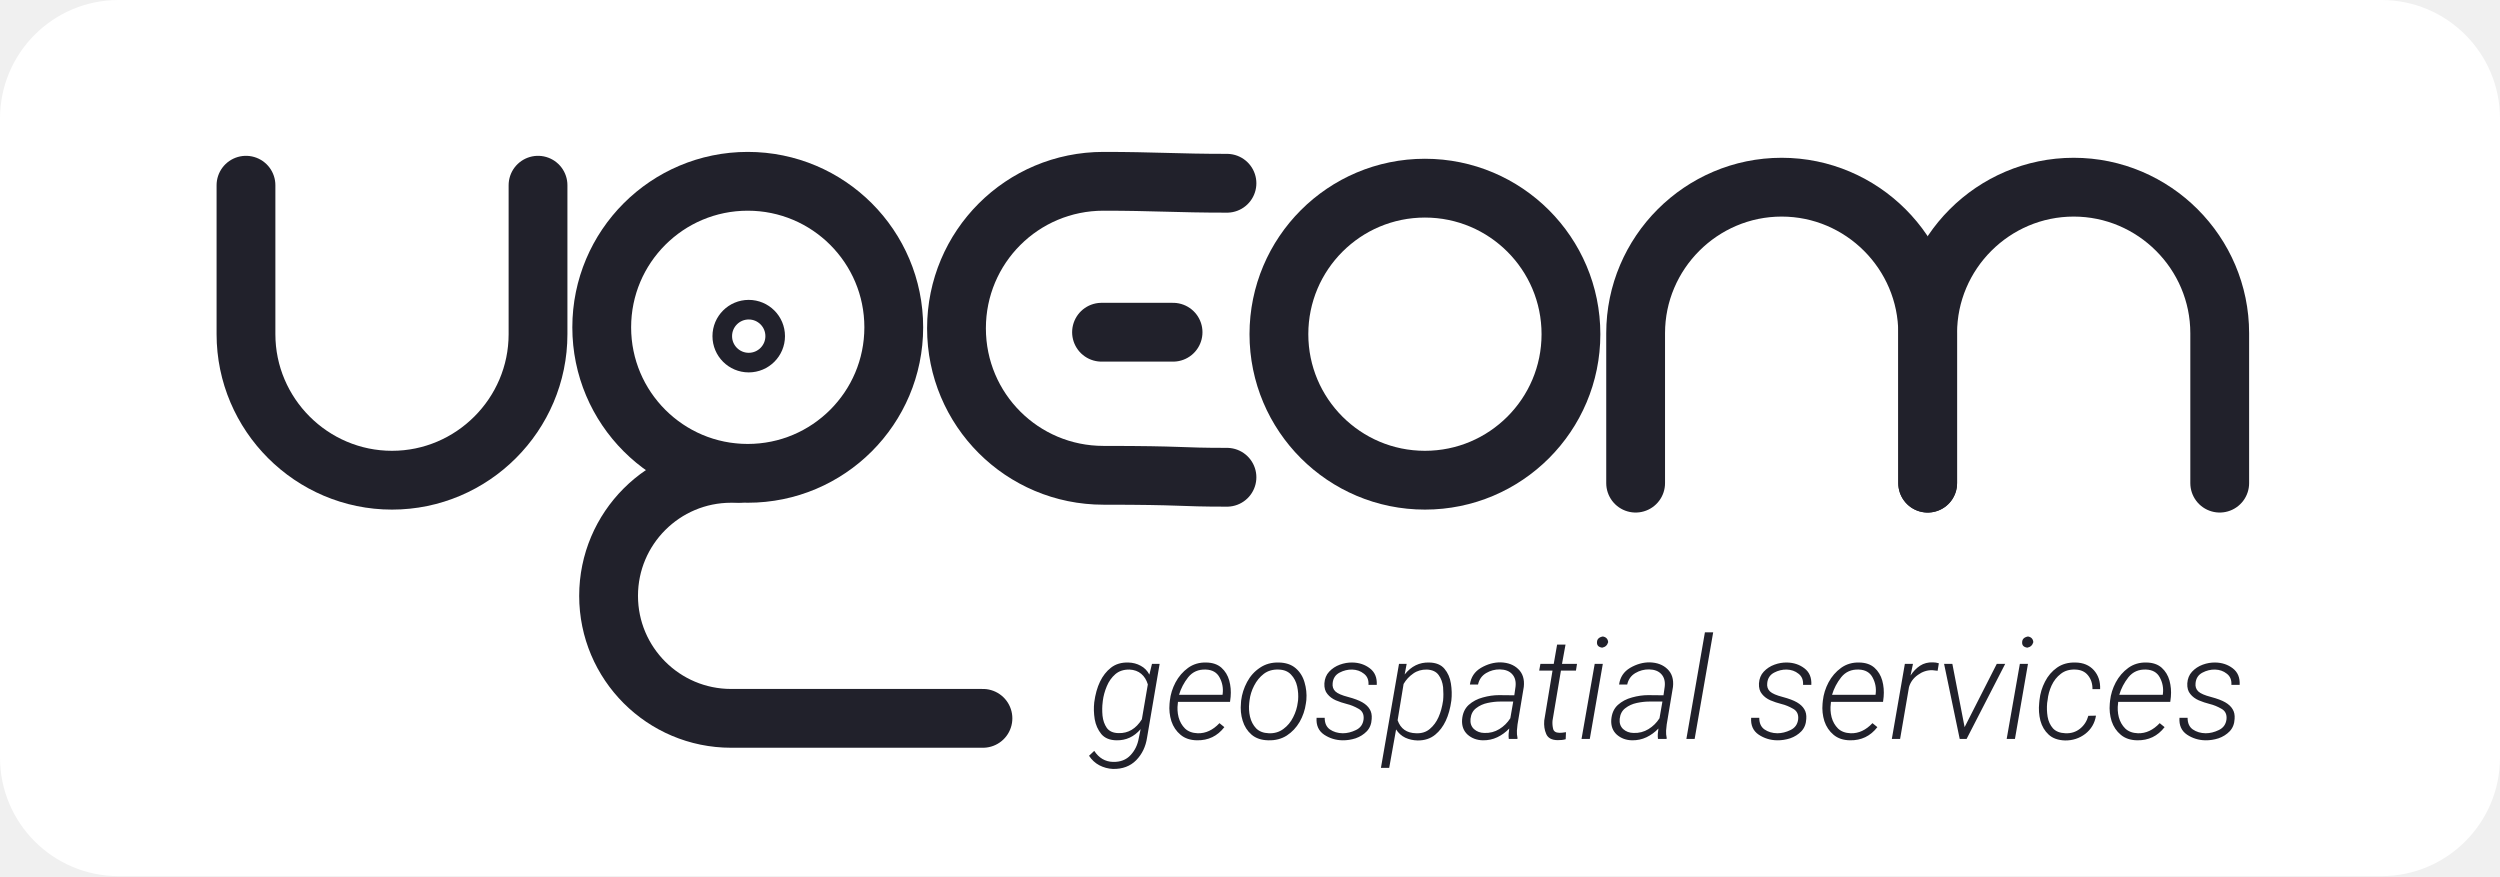
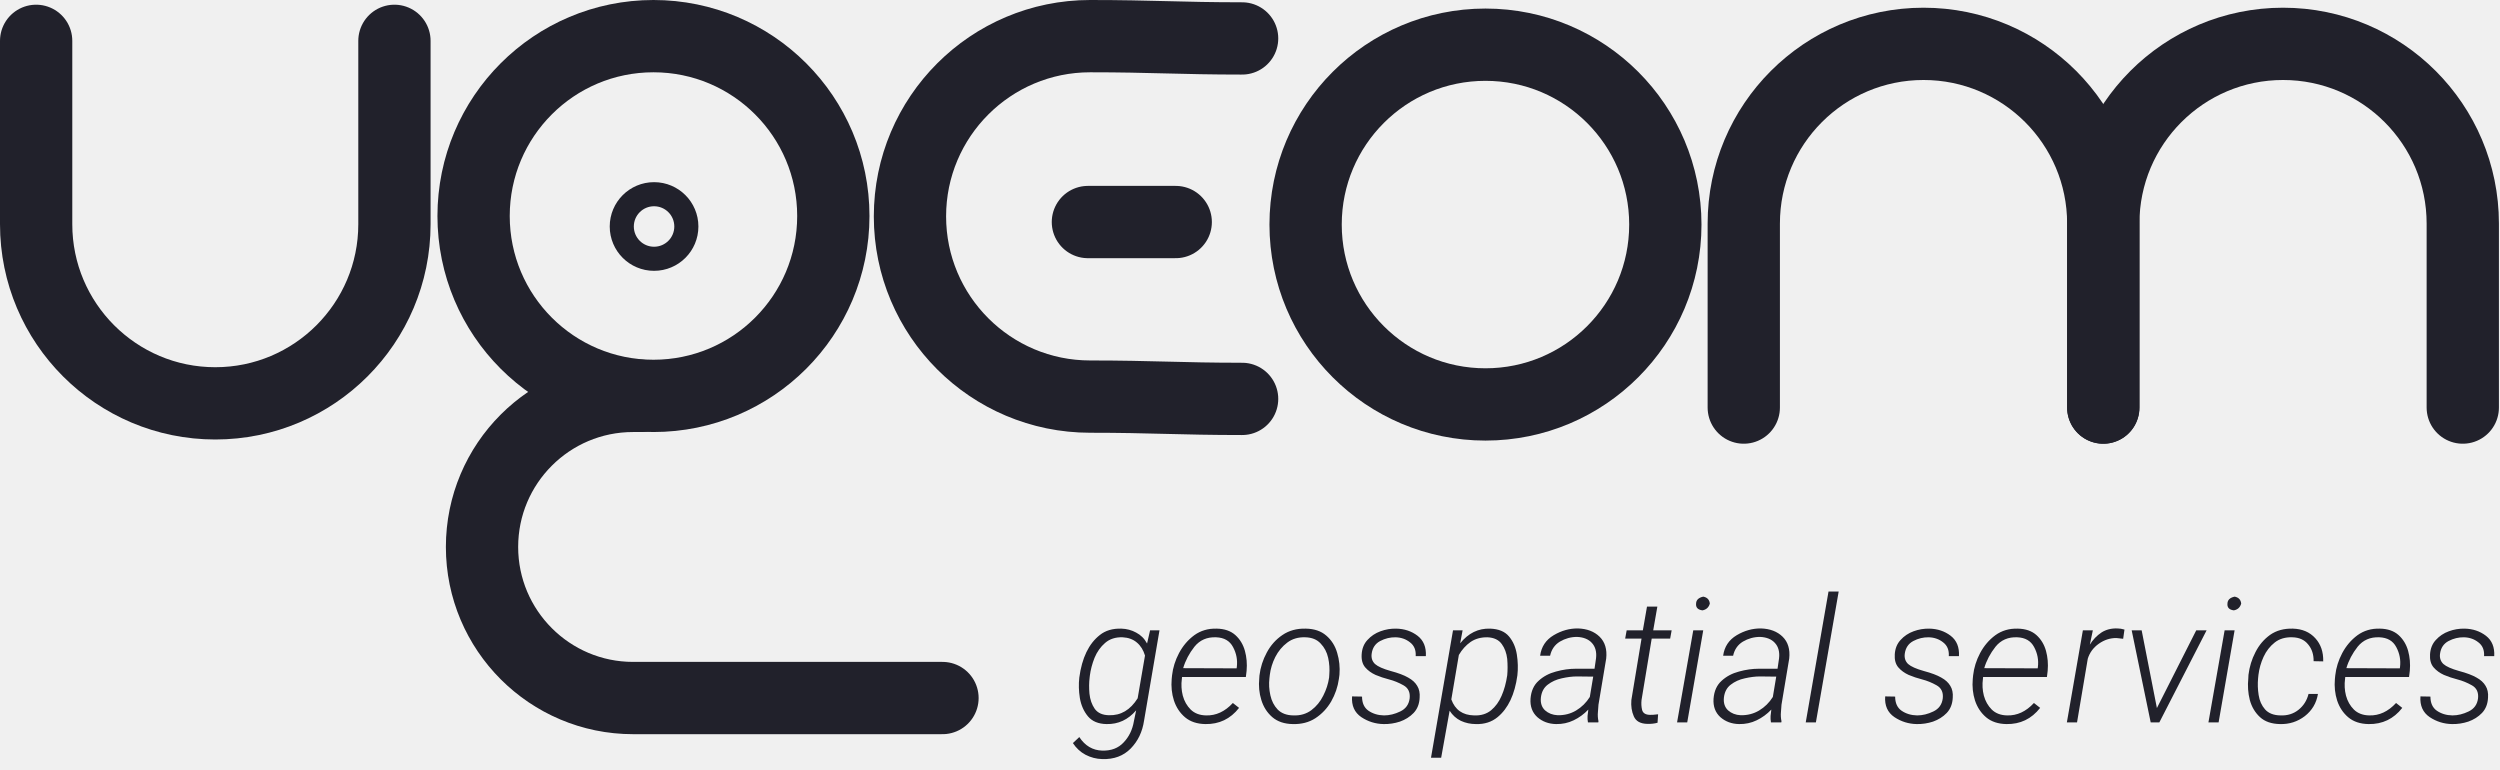
- <svg xmlns="http://www.w3.org/2000/svg" id="Layer_2" data-name="Layer 2" version="1.1" viewBox="0 0 255.1 89.4">
+ <svg xmlns="http://www.w3.org/2000/svg" id="Layer_2" width="207.51" height="63.89" viewBox="0 0 207.51 63.89">
  <defs>
-     <style>
-       .cls-1 {
-         stroke-linecap: round;
-         stroke-width: 6px;
-       }
- 
-       .cls-1, .cls-2 {
-         fill: none;
-         stroke: #21212b;
-         stroke-miterlimit: 10;
-       }
- 
-       .cls-3 {
-         fill: #21212b;
-         font-family: Roboto-LightItalic, Roboto;
-         font-size: 14.5px;
-         font-style: italic;
-         font-weight: 300;
-       }
- 
-       .cls-2 {
-         stroke-width: 2px;
-       }
- 
-       .cls-4 {
-         fill: #fff;
-         stroke-width: 0px;
-       }
-     </style>
+     <style>.cls-1{stroke-linecap:round;stroke-width:6px;}.cls-1,.cls-2{fill:none;stroke:#21212b;stroke-miterlimit:10;}.cls-3{fill:#21212b;font-family:Roboto-LightItalic, Roboto;font-size:14.47px;font-style:italic;font-weight:300;}.cls-2{stroke-width:2px;}.cls-4{letter-spacing:0em;}</style>
  </defs>
-   <rect class="cls-4" width="255.1" height="89.4" rx="12.1" ry="12.1" />
-   <g>
-     <text class="cls-3" transform="translate(111 75.4)">
-       <tspan x="0" y="0">geospatial services</tspan>
+   <g id="Layer_2-2">
+     <text class="cls-3" transform="translate(88.93 59.96)">
+       <tspan x="0" y="0">geospatial se</tspan>
+       <tspan class="cls-4" x="82.3" y="0">r</tspan>
+       <tspan x="87.21" y="0">vices</tspan>
    </text>
-     <circle class="cls-2" cx="76.4" cy="34.3" r="2.7" />
-     <path class="cls-1" d="M125.2,18.7c-5.1,0-7.5-.2-12.6-.2-8.3,0-15,6.7-15,15s6.7,15,15,15,7.5.2,12.6.2" />
-     <circle class="cls-1" cx="145.4" cy="34.1" r="14.9" />
-     <g>
-       <path class="cls-1" d="M196.7,49.3v-15.3c0-8.2-6.7-14.9-14.9-14.9s-14.9,6.7-14.9,14.9v15.3" />
-       <path class="cls-1" d="M226.5,49.3v-15.3c0-8.2-6.7-14.9-14.9-14.9s-14.9,6.7-14.9,14.9v15.3" />
-     </g>
-     <circle class="cls-1" cx="76.3" cy="33.4" r="14.9" />
-     <path class="cls-1" d="M75.3,48.3h-.7c-6.9,0-12.5,5.6-12.5,12.5s5.6,12.5,12.5,12.5h25.7" />
-     <path class="cls-1" d="M25.1,18.9v15.2c0,8.2,6.7,14.9,14.9,14.9s14.9-6.7,14.9-14.9v-15.2" />
-     <line class="cls-1" x1="112.4" y1="33.9" x2="119.7" y2="33.9" />
+     <circle class="cls-2" cx="54.29" cy="18.8" r="2.68" />
+     <path class="cls-1" d="M103.1,3.19c-5.1,0-7.5-.19-12.61-.19-8.26,0-14.96,6.7-14.96,14.96s6.7,14.96,14.96,14.96c5.1,0,7.5.19,12.61.19" />
+     <circle class="cls-1" cx="123.3" cy="18.64" r="14.93" />
+     <path class="cls-1" d="M174.58,33.83v-15.27c0-8.24-6.68-14.92-14.92-14.92s-14.92,6.68-14.92,14.92v15.27" />
+     <path class="cls-1" d="M204.42,33.83v-15.27c0-8.24-6.68-14.92-14.92-14.92s-14.92,6.68-14.92,14.92v15.27" />
+     <circle class="cls-1" cx="54.24" cy="17.93" r="14.93" />
+     <path class="cls-1" d="M53.23,32.86h-.68c-6.93,0-12.54,5.62-12.54,12.54s5.62,12.54,12.54,12.54h25.68" />
+     <path class="cls-1" d="M3,3.39v15.22c0,8.21,6.66,14.87,14.87,14.87s14.87-6.66,14.87-14.87V3.39" />
+     <line class="cls-1" x1="90.3" y1="18.43" x2="97.59" y2="18.43" />
  </g>
</svg>
